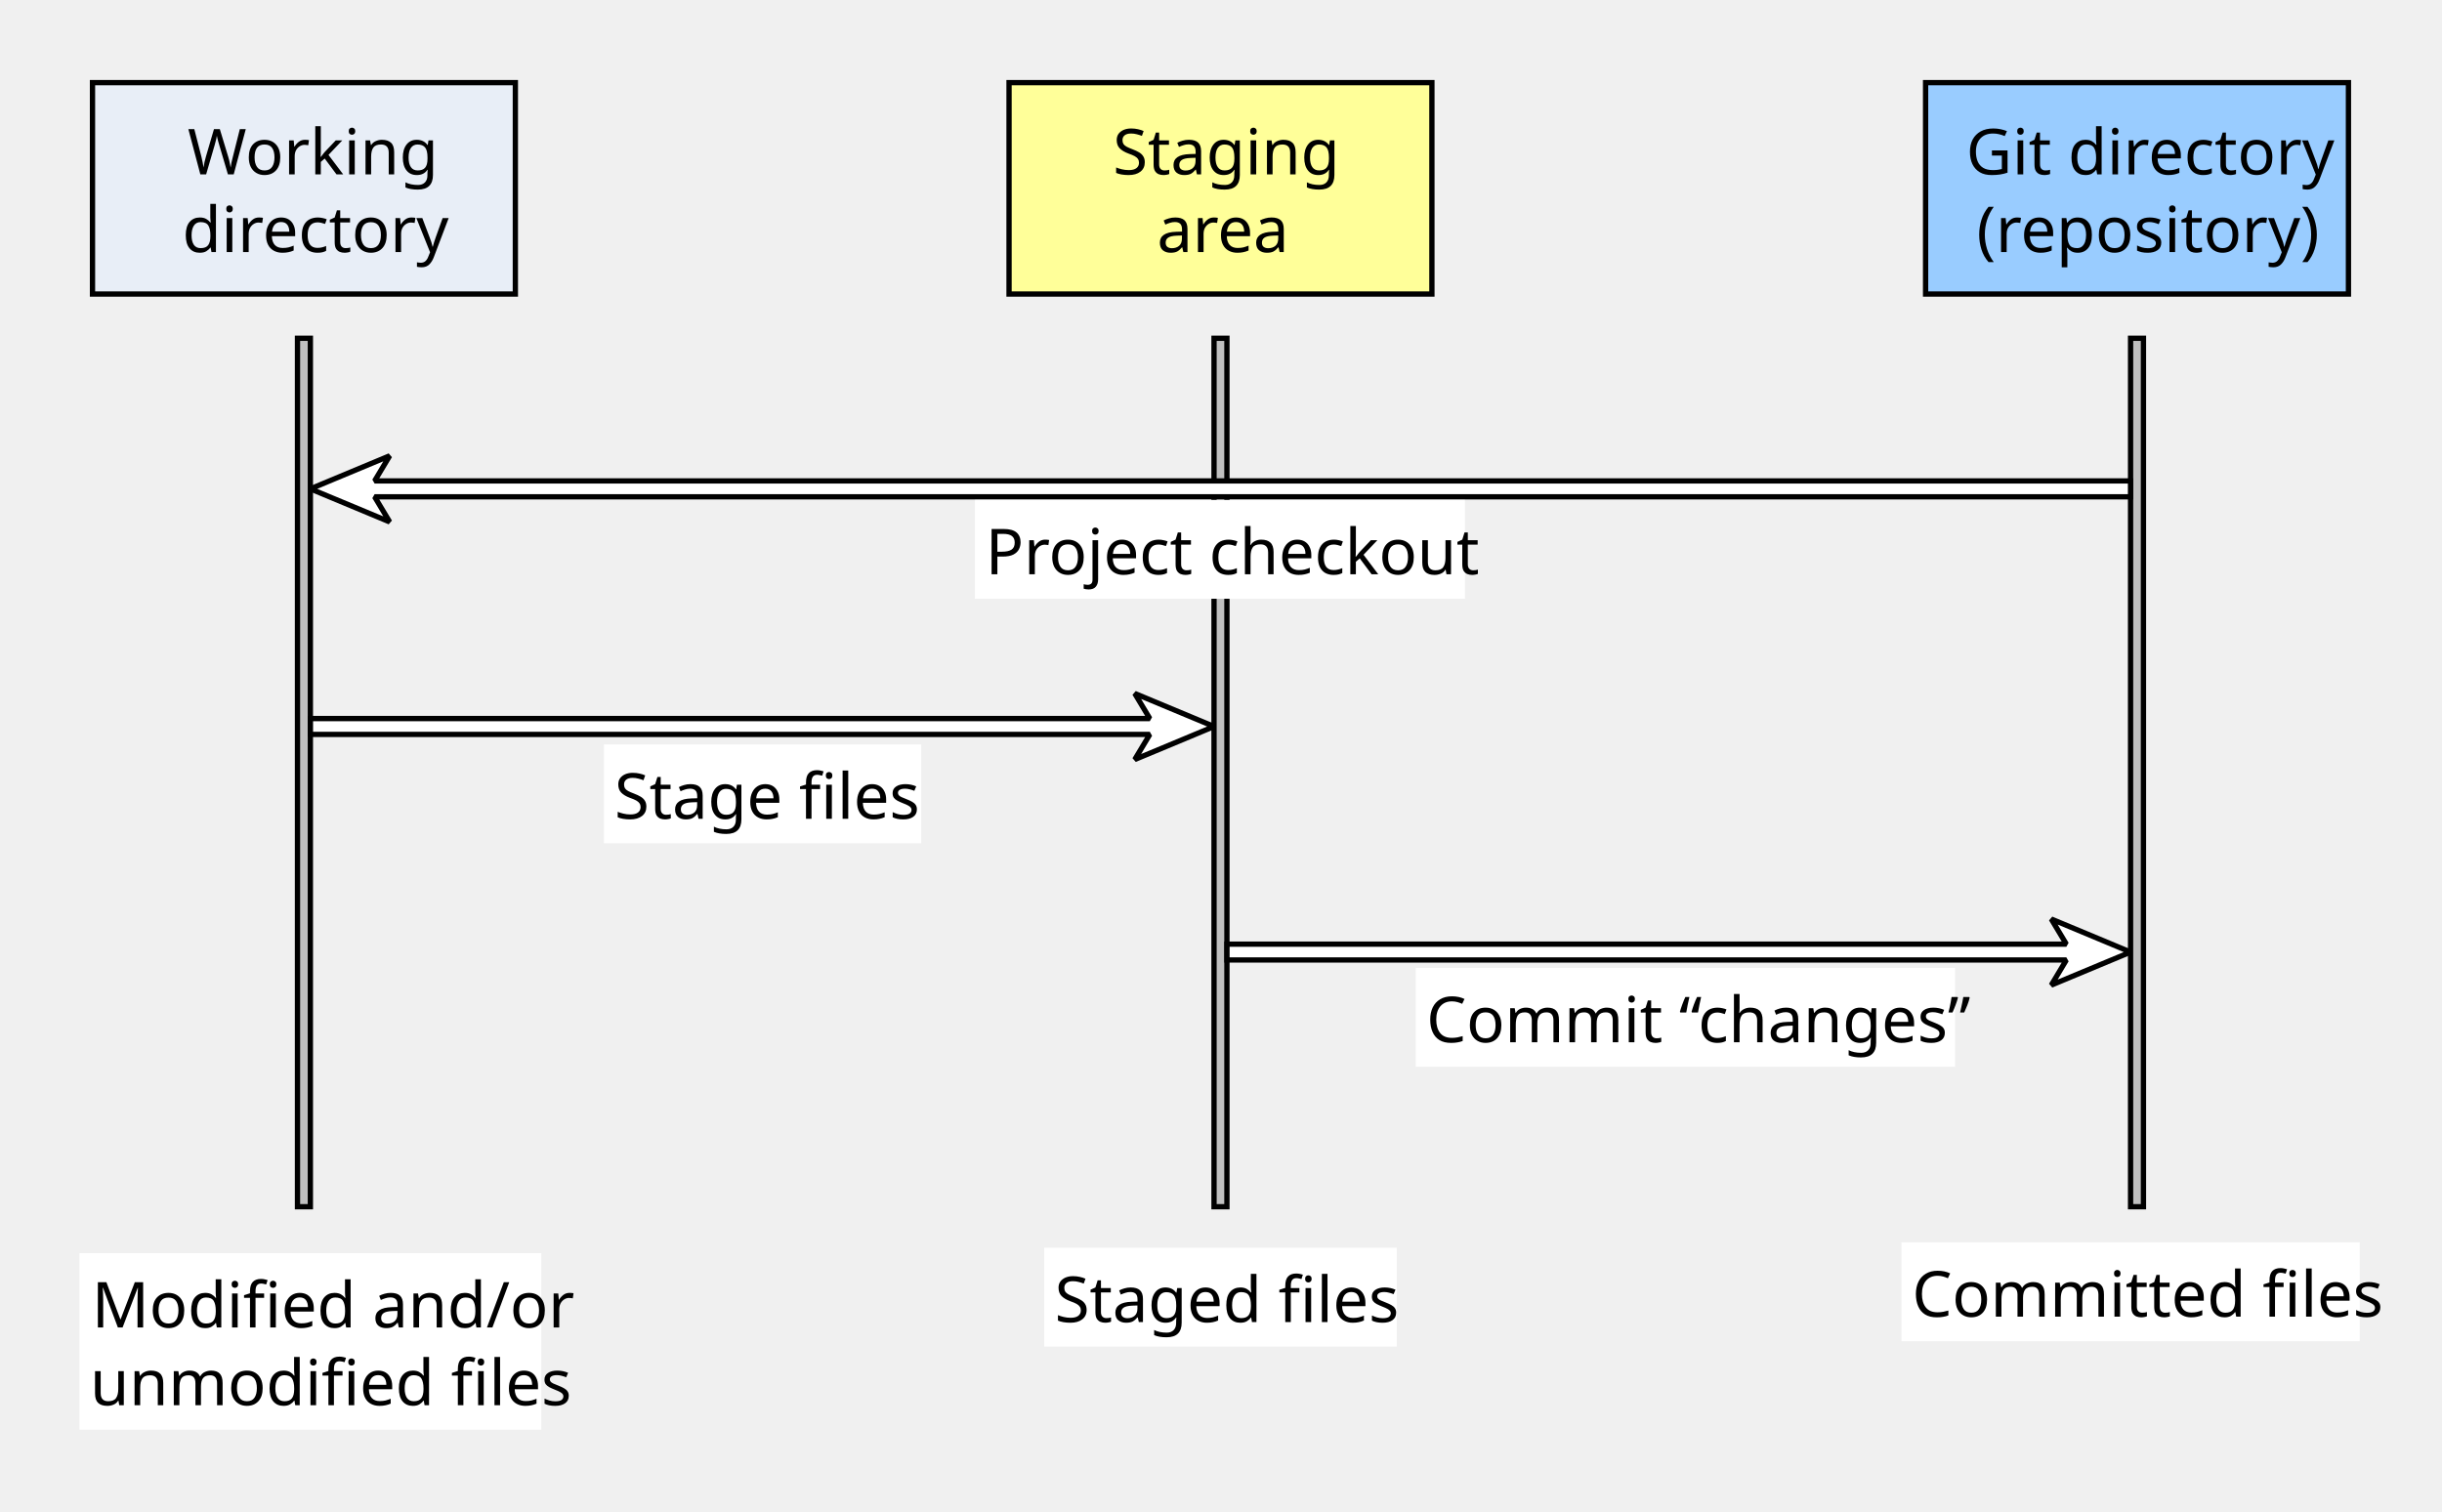
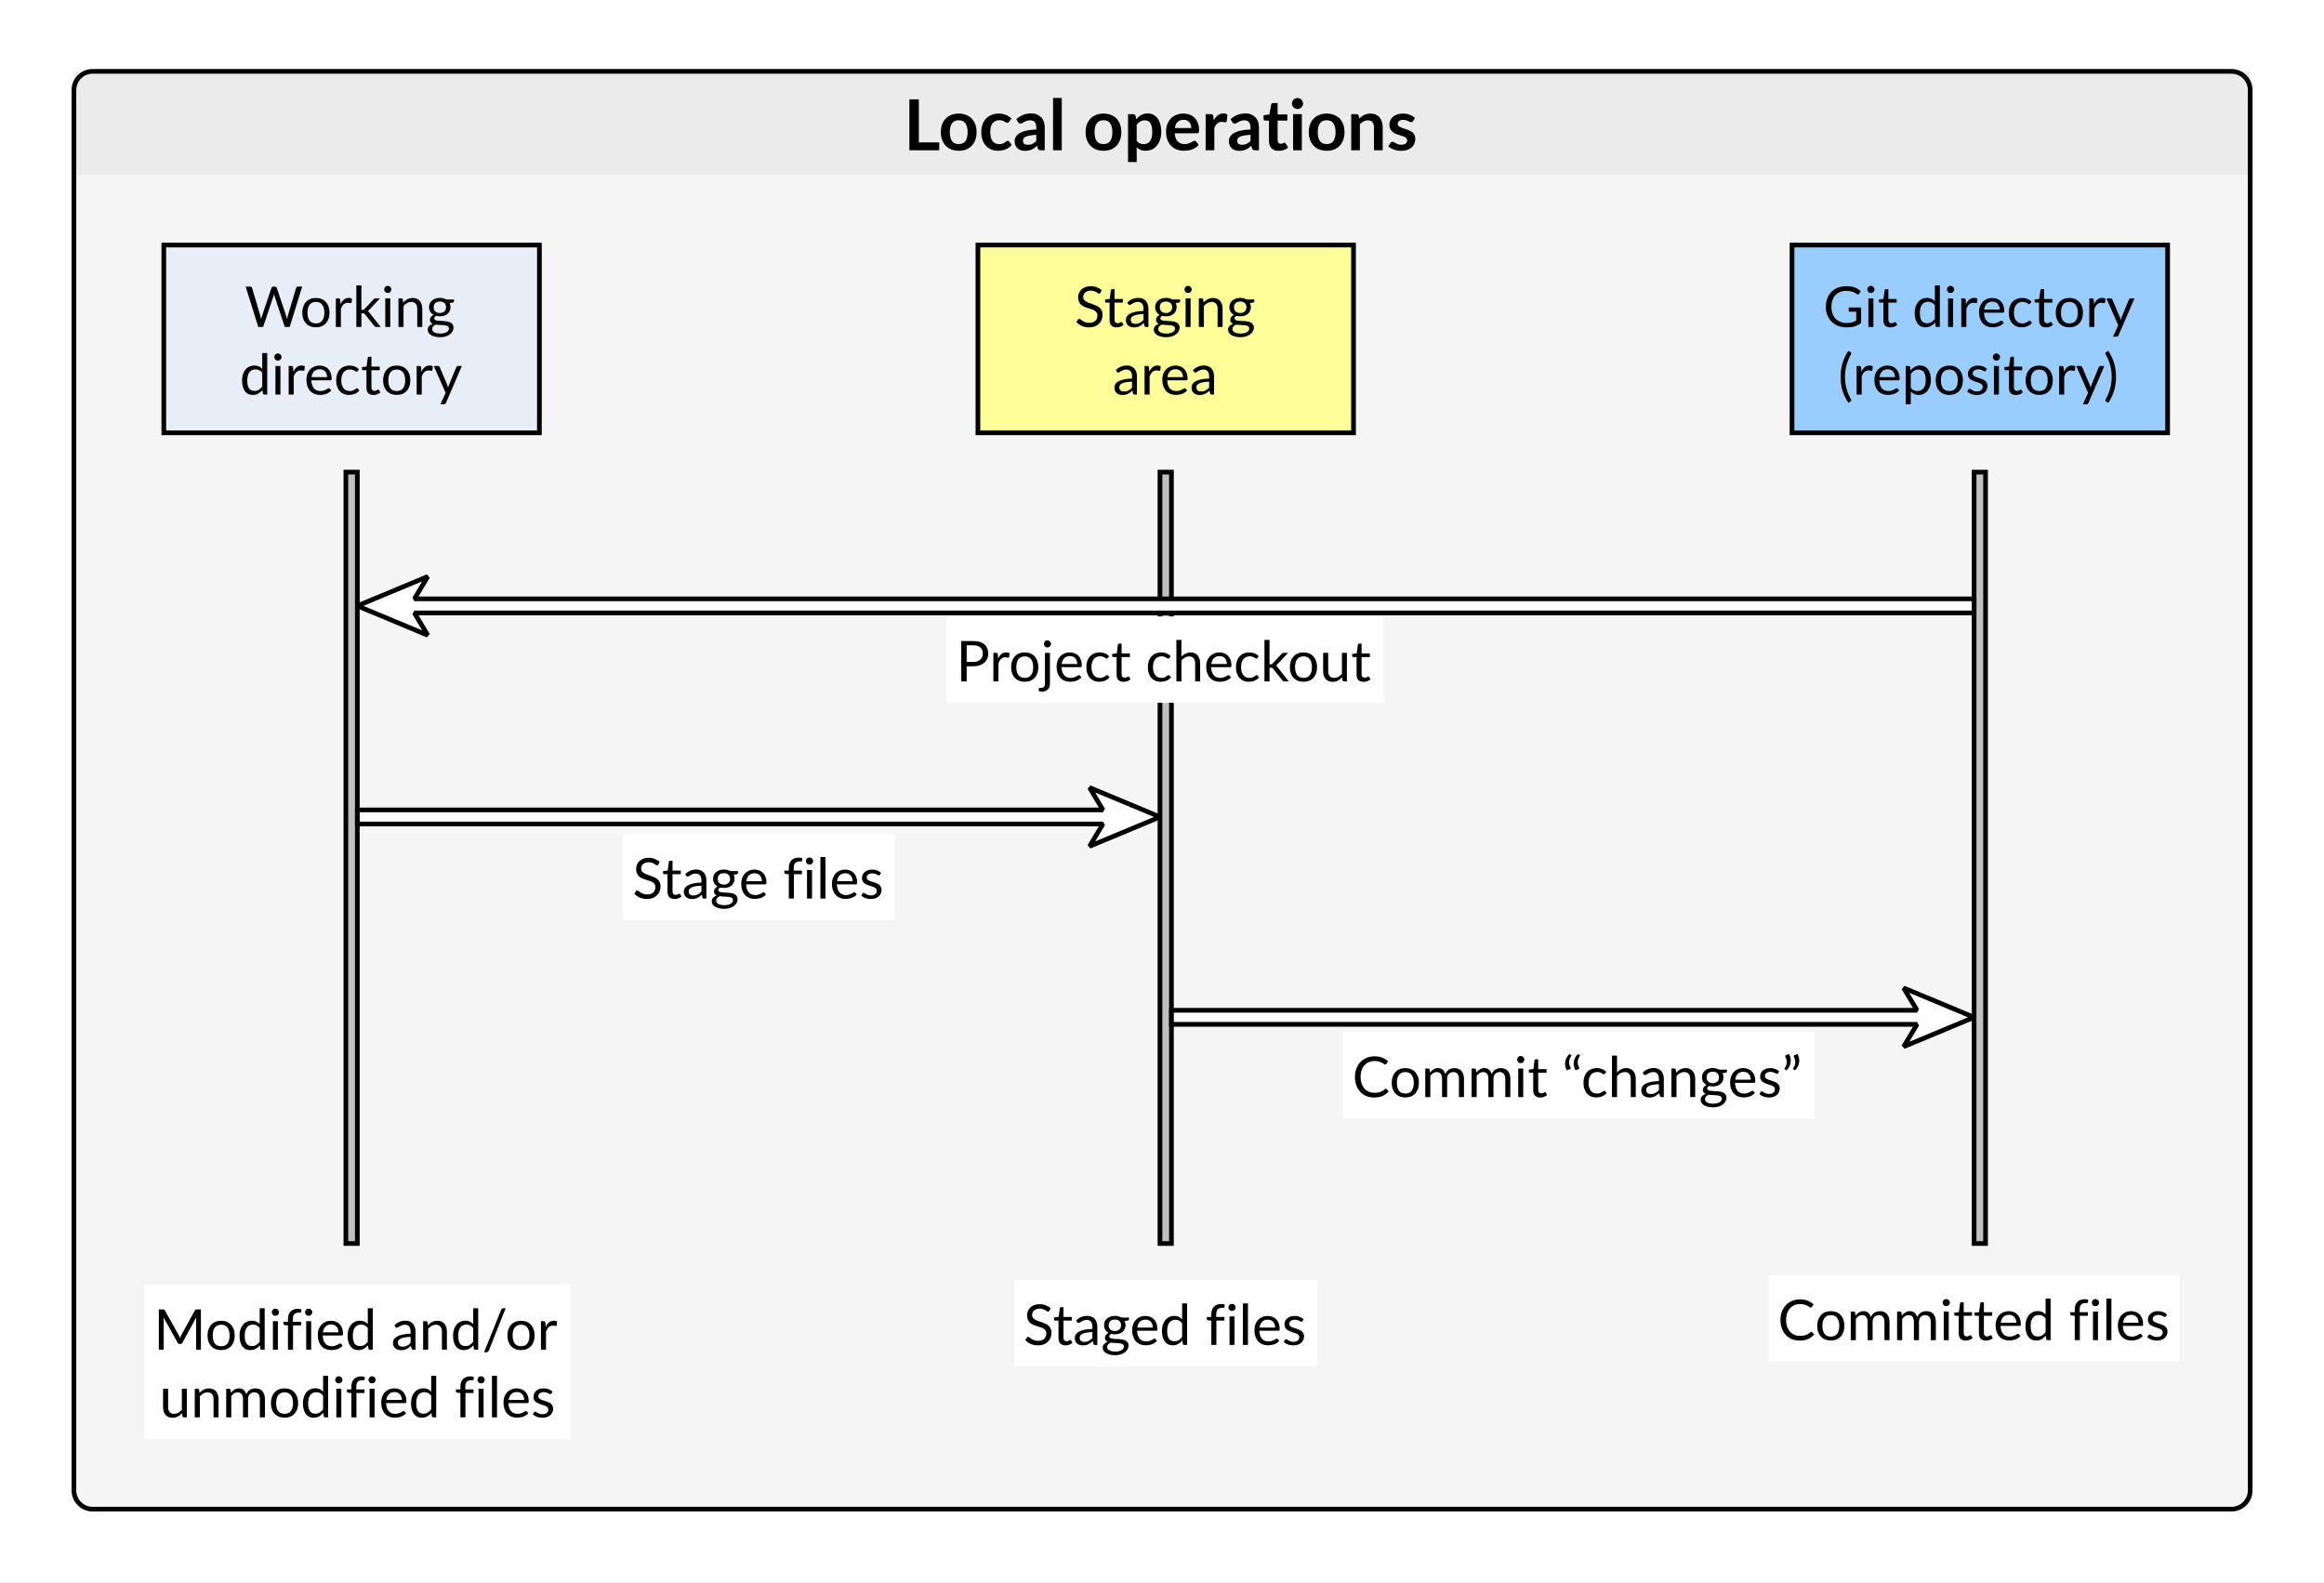
- <svg xmlns="http://www.w3.org/2000/svg" fill-opacity="1" color-rendering="auto" color-interpolation="auto" text-rendering="auto" stroke="black" stroke-linecap="square" width="462" stroke-miterlimit="10" shape-rendering="auto" stroke-opacity="1" fill="black" stroke-dasharray="none" font-weight="normal" stroke-width="1" height="286" font-family="'Dialog'" font-style="normal" stroke-linejoin="miter" font-size="12px" stroke-dashoffset="0" image-rendering="auto">
+ <svg xmlns="http://www.w3.org/2000/svg" fill-opacity="1" color-rendering="auto" color-interpolation="auto" text-rendering="auto" stroke="black" stroke-linecap="square" width="495" stroke-miterlimit="10" shape-rendering="auto" stroke-opacity="1" fill="black" stroke-dasharray="none" font-weight="normal" stroke-width="1" height="337" font-family="'Dialog'" font-style="normal" stroke-linejoin="miter" font-size="12px" stroke-dashoffset="0" image-rendering="auto">
  <defs id="genericDefs" />
  <g>
    <defs id="defs1">
      <clipPath clipPathUnits="userSpaceOnUse" id="clipPath1">
-         <path d="M0 0 L462 0 L462 286 L0 286 L0 0 Z" />
+         <path d="M0 0 L495 0 L495 337 L0 337 L0 0 Z" />
      </clipPath>
      <clipPath clipPathUnits="userSpaceOnUse" id="clipPath2">
-         <path d="M600 269 L1062 269 L1062 555 L600 555 L600 269 Z" />
+         <path d="M683 688 L1178 688 L1178 1025 L683 1025 L683 688 Z" />
      </clipPath>
    </defs>
-     <g fill="silver" text-rendering="geometricPrecision" shape-rendering="geometricPrecision" transform="matrix(1,0,0,1,-600,-269)" stroke="silver">
-       <rect x="829.68" width="2.44" height="164.312" y="333" clip-path="url(#clipPath2)" stroke="none" />
+     <g fill="white" text-rendering="geometricPrecision" shape-rendering="geometricPrecision" transform="translate(-683,-688)" stroke="white">
+       <rect x="683" width="495" height="337" y="688" clip-path="url(#clipPath2)" stroke="none" />
    </g>
-     <g text-rendering="geometricPrecision" stroke-miterlimit="1.45" shape-rendering="geometricPrecision" transform="matrix(1,0,0,1,-600,-269)" stroke-linecap="butt">
-       <rect fill="none" x="829.68" width="2.44" height="164.312" y="333" clip-path="url(#clipPath2)" />
+     <g fill="rgb(245,245,245)" text-rendering="geometricPrecision" shape-rendering="geometricPrecision" transform="matrix(1,0,0,1,-683,-688)" stroke="rgb(245,245,245)">
+       <rect x="698.742" y="703.198" clip-path="url(#clipPath2)" width="463.54" rx="4" ry="4" height="306.266" stroke="none" />
+       <rect x="698.742" y="703.198" clip-path="url(#clipPath2)" fill="rgb(235,235,235)" width="463.54" height="22" stroke="none" />
    </g>
-     <g fill="white" text-rendering="geometricPrecision" shape-rendering="geometricPrecision" transform="matrix(1,0,0,1,-600,-269)" stroke="white">
-       <rect x="797.547" width="66.707" height="18.701" y="505.074" clip-path="url(#clipPath2)" stroke="none" />
+     <g font-size="15px" stroke-linecap="butt" transform="matrix(1,0,0,1,-683,-688)" text-rendering="geometricPrecision" font-family="'Lato'" shape-rendering="geometricPrecision" font-weight="bold" stroke-miterlimit="1.45">
+       <text x="875.493" xml:space="preserve" y="720.003" clip-path="url(#clipPath2)" stroke="none">Local operations</text>
+       <rect x="698.742" y="703.198" clip-path="url(#clipPath2)" fill="none" width="463.54" rx="4" ry="4" height="306.266" />
    </g>
-     <g text-rendering="geometricPrecision" stroke-miterlimit="1.45" shape-rendering="geometricPrecision" font-family="sans-serif" transform="matrix(1,0,0,1,-600,-269)" stroke-linecap="butt">
-       <text x="799.547" xml:space="preserve" y="519.138" clip-path="url(#clipPath2)" stroke="none">Staged files</text>
+     <g fill="silver" text-rendering="geometricPrecision" shape-rendering="geometricPrecision" transform="matrix(1,0,0,1,-683,-688)" stroke="silver">
+       <rect x="930.071" width="2.44" height="164.312" y="788.566" clip-path="url(#clipPath2)" stroke="none" />
    </g>
-     <g fill="silver" text-rendering="geometricPrecision" shape-rendering="geometricPrecision" transform="matrix(1,0,0,1,-600,-269)" stroke="silver">
-       <rect x="656.28" width="2.44" height="164.312" y="333" clip-path="url(#clipPath2)" stroke="none" />
+     <g text-rendering="geometricPrecision" stroke-miterlimit="1.45" shape-rendering="geometricPrecision" transform="matrix(1,0,0,1,-683,-688)" stroke-linecap="butt">
+       <rect fill="none" x="930.071" width="2.44" height="164.312" y="788.566" clip-path="url(#clipPath2)" />
    </g>
-     <g text-rendering="geometricPrecision" stroke-miterlimit="1.45" shape-rendering="geometricPrecision" transform="matrix(1,0,0,1,-600,-269)" stroke-linecap="butt">
-       <rect fill="none" x="656.28" width="2.44" height="164.312" y="333" clip-path="url(#clipPath2)" />
+     <g fill="white" text-rendering="geometricPrecision" shape-rendering="geometricPrecision" transform="matrix(1,0,0,1,-683,-688)" stroke="white">
+       <rect x="898.994" width="64.594" height="18.4" y="960.639" clip-path="url(#clipPath2)" stroke="none" />
    </g>
-     <g fill="white" text-rendering="geometricPrecision" shape-rendering="geometricPrecision" transform="matrix(1,0,0,1,-600,-269)" stroke="white">
-       <rect x="615.03" width="87.379" height="33.402" y="506.098" clip-path="url(#clipPath2)" stroke="none" />
+     <g text-rendering="geometricPrecision" stroke-miterlimit="1.45" shape-rendering="geometricPrecision" font-family="'Lato'" transform="matrix(1,0,0,1,-683,-688)" stroke-linecap="butt">
+       <text x="900.994" xml:space="preserve" y="974.483" clip-path="url(#clipPath2)" stroke="none">Staged files</text>
    </g>
-     <g text-rendering="geometricPrecision" stroke-miterlimit="1.45" shape-rendering="geometricPrecision" font-family="sans-serif" transform="matrix(1,0,0,1,-600,-269)" stroke-linecap="butt">
-       <text x="617.362" xml:space="preserve" y="520.162" clip-path="url(#clipPath2)" stroke="none">Modified and/or</text>
-       <text x="617.03" xml:space="preserve" y="534.863" clip-path="url(#clipPath2)" stroke="none">unmodified files</text>
+     <g fill="silver" text-rendering="geometricPrecision" shape-rendering="geometricPrecision" transform="matrix(1,0,0,1,-683,-688)" stroke="silver">
+       <rect x="756.671" width="2.44" height="164.312" y="788.566" clip-path="url(#clipPath2)" stroke="none" />
    </g>
-     <g fill="silver" text-rendering="geometricPrecision" shape-rendering="geometricPrecision" transform="matrix(1,0,0,1,-600,-269)" stroke="silver">
-       <rect x="1003.08" width="2.44" height="164.312" y="333" clip-path="url(#clipPath2)" stroke="none" />
+     <g text-rendering="geometricPrecision" stroke-miterlimit="1.45" shape-rendering="geometricPrecision" transform="matrix(1,0,0,1,-683,-688)" stroke-linecap="butt">
+       <rect fill="none" x="756.671" width="2.44" height="164.312" y="788.566" clip-path="url(#clipPath2)" />
    </g>
-     <g text-rendering="geometricPrecision" stroke-miterlimit="1.45" shape-rendering="geometricPrecision" transform="matrix(1,0,0,1,-600,-269)" stroke-linecap="butt">
-       <rect fill="none" x="1003.08" width="2.44" height="164.312" y="333" clip-path="url(#clipPath2)" />
+     <g fill="white" text-rendering="geometricPrecision" shape-rendering="geometricPrecision" transform="matrix(1,0,0,1,-683,-688)" stroke="white">
+       <rect x="713.742" width="90.737" height="32.8" y="961.663" clip-path="url(#clipPath2)" stroke="none" />
    </g>
-     <g fill="white" text-rendering="geometricPrecision" shape-rendering="geometricPrecision" transform="matrix(1,0,0,1,-600,-269)" stroke="white">
-       <rect x="959.736" width="86.688" height="18.701" y="504.05" clip-path="url(#clipPath2)" stroke="none" />
+     <g text-rendering="geometricPrecision" stroke-miterlimit="1.45" shape-rendering="geometricPrecision" font-family="'Lato'" transform="matrix(1,0,0,1,-683,-688)" stroke-linecap="butt">
+       <text x="715.742" xml:space="preserve" y="975.507" clip-path="url(#clipPath2)" stroke="none">Modified and/or</text>
+       <text x="716.948" xml:space="preserve" y="989.907" clip-path="url(#clipPath2)" stroke="none">unmodified files</text>
    </g>
-     <g text-rendering="geometricPrecision" stroke-miterlimit="1.45" shape-rendering="geometricPrecision" font-family="sans-serif" transform="matrix(1,0,0,1,-600,-269)" stroke-linecap="butt">
-       <text x="961.736" xml:space="preserve" y="518.114" clip-path="url(#clipPath2)" stroke="none">Committed files</text>
+     <g fill="silver" text-rendering="geometricPrecision" shape-rendering="geometricPrecision" transform="matrix(1,0,0,1,-683,-688)" stroke="silver">
+       <rect x="1103.471" width="2.44" height="164.312" y="788.566" clip-path="url(#clipPath2)" stroke="none" />
    </g>
-     <g fill="rgb(232,238,247)" text-rendering="geometricPrecision" shape-rendering="geometricPrecision" transform="matrix(1,0,0,1,-600,-269)" stroke="rgb(232,238,247)">
-       <path d="M617.5 284.632 L697.5 284.632 L697.5 324.632 L617.5 324.632 Z" stroke="none" clip-path="url(#clipPath2)" />
+     <g text-rendering="geometricPrecision" stroke-miterlimit="1.45" shape-rendering="geometricPrecision" transform="matrix(1,0,0,1,-683,-688)" stroke-linecap="butt">
+       <rect fill="none" x="1103.471" width="2.44" height="164.312" y="788.566" clip-path="url(#clipPath2)" />
    </g>
-     <g text-rendering="geometricPrecision" stroke-miterlimit="1.45" shape-rendering="geometricPrecision" transform="matrix(1,0,0,1,-600,-269)" stroke-linecap="butt">
-       <path fill="none" d="M617.5 284.632 L697.5 284.632 L697.5 324.632 L617.5 324.632 Z" clip-path="url(#clipPath2)" />
-       <text x="635.495" xml:space="preserve" y="301.995" clip-path="url(#clipPath2)" font-family="sans-serif" stroke="none">Working</text>
-       <text x="634.493" xml:space="preserve" y="316.696" clip-path="url(#clipPath2)" font-family="sans-serif" stroke="none">directory</text>
+     <g fill="white" text-rendering="geometricPrecision" shape-rendering="geometricPrecision" transform="matrix(1,0,0,1,-683,-688)" stroke="white">
+       <rect x="1059.659" width="87.623" height="18.4" y="959.615" clip-path="url(#clipPath2)" stroke="none" />
    </g>
-     <g fill="rgb(255,255,153)" text-rendering="geometricPrecision" shape-rendering="geometricPrecision" transform="matrix(1,0,0,1,-600,-269)" stroke="rgb(255,255,153)">
-       <path d="M790.9 284.632 L870.9 284.632 L870.9 324.632 L790.9 324.632 Z" stroke="none" clip-path="url(#clipPath2)" />
+     <g text-rendering="geometricPrecision" stroke-miterlimit="1.45" shape-rendering="geometricPrecision" font-family="'Lato'" transform="matrix(1,0,0,1,-683,-688)" stroke-linecap="butt">
+       <text x="1061.659" xml:space="preserve" y="973.459" clip-path="url(#clipPath2)" stroke="none">Committed files</text>
    </g>
-     <g text-rendering="geometricPrecision" stroke-miterlimit="1.45" shape-rendering="geometricPrecision" transform="matrix(1,0,0,1,-600,-269)" stroke-linecap="butt">
-       <path fill="none" d="M790.9 284.632 L870.9 284.632 L870.9 324.632 L790.9 324.632 Z" clip-path="url(#clipPath2)" />
-       <text x="810.55" xml:space="preserve" y="301.995" clip-path="url(#clipPath2)" font-family="sans-serif" stroke="none">Staging</text>
-       <text x="818.891" xml:space="preserve" y="316.696" clip-path="url(#clipPath2)" font-family="sans-serif" stroke="none">area</text>
+     <g fill="rgb(232,238,247)" text-rendering="geometricPrecision" shape-rendering="geometricPrecision" transform="matrix(1,0,0,1,-683,-688)" stroke="rgb(232,238,247)">
+       <path d="M717.891 740.197 L797.891 740.197 L797.891 780.197 L717.891 780.197 Z" stroke="none" clip-path="url(#clipPath2)" />
    </g>
-     <g fill="rgb(153,204,255)" text-rendering="geometricPrecision" shape-rendering="geometricPrecision" transform="matrix(1,0,0,1,-600,-269)" stroke="rgb(153,204,255)">
-       <path d="M964.3 284.632 L1044.3 284.632 L1044.3 324.632 L964.3 324.632 Z" stroke="none" clip-path="url(#clipPath2)" />
+     <g text-rendering="geometricPrecision" stroke-miterlimit="1.45" shape-rendering="geometricPrecision" transform="matrix(1,0,0,1,-683,-688)" stroke-linecap="butt">
+       <path fill="none" d="M717.891 740.197 L797.891 740.197 L797.891 780.197 L717.891 780.197 Z" clip-path="url(#clipPath2)" />
+       <text x="735.135" xml:space="preserve" y="757.641" clip-path="url(#clipPath2)" font-family="'Lato'" stroke="none">Working</text>
+       <text x="734.043" xml:space="preserve" y="772.042" clip-path="url(#clipPath2)" font-family="'Lato'" stroke="none">directory</text>
    </g>
-     <g text-rendering="geometricPrecision" stroke-miterlimit="1.45" shape-rendering="geometricPrecision" transform="matrix(1,0,0,1,-600,-269)" stroke-linecap="butt">
-       <path fill="none" d="M964.3 284.632 L1044.3 284.632 L1044.3 324.632 L964.3 324.632 Z" clip-path="url(#clipPath2)" />
-       <text x="971.959" xml:space="preserve" y="301.995" clip-path="url(#clipPath2)" font-family="sans-serif" stroke="none">Git directory</text>
-       <text x="973.96" xml:space="preserve" y="316.696" clip-path="url(#clipPath2)" font-family="sans-serif" stroke="none">(repository)</text>
+     <g fill="rgb(255,255,153)" text-rendering="geometricPrecision" shape-rendering="geometricPrecision" transform="matrix(1,0,0,1,-683,-688)" stroke="rgb(255,255,153)">
+       <path d="M891.291 740.197 L971.291 740.197 L971.291 780.197 L891.291 780.197 Z" stroke="none" clip-path="url(#clipPath2)" />
    </g>
-     <g stroke-linecap="butt" transform="matrix(1,0,0,1,-600,-269)" fill="white" text-rendering="geometricPrecision" shape-rendering="geometricPrecision" stroke="white" stroke-width="3" stroke-miterlimit="1.45">
-       <path d="M814.681 400.202 L817.531 404.952 L658.728 404.952 L658.728 407.952 L817.531 407.952 L814.681 412.702 L829.681 406.452 L814.681 400.202 Z" stroke="none" clip-path="url(#clipPath2)" />
-       <path fill="none" d="M814.681 400.202 L817.531 404.952 L658.728 404.952 L658.728 407.952 L817.531 407.952 L814.681 412.702 L829.681 406.452 L814.681 400.202 Z" stroke-width="1" clip-path="url(#clipPath2)" stroke="black" />
-       <rect x="714.254" width="60.033" height="18.701" y="409.842" clip-path="url(#clipPath2)" stroke="none" />
+     <g text-rendering="geometricPrecision" stroke-miterlimit="1.45" shape-rendering="geometricPrecision" transform="matrix(1,0,0,1,-683,-688)" stroke-linecap="butt">
+       <path fill="none" d="M891.291 740.197 L971.291 740.197 L971.291 780.197 L891.291 780.197 Z" clip-path="url(#clipPath2)" />
+       <text x="911.875" xml:space="preserve" y="757.641" clip-path="url(#clipPath2)" font-family="'Lato'" stroke="none">Staging</text>
+       <text x="919.975" xml:space="preserve" y="772.042" clip-path="url(#clipPath2)" font-family="'Lato'" stroke="none">area</text>
    </g>
-     <g text-rendering="geometricPrecision" stroke-miterlimit="1.45" shape-rendering="geometricPrecision" font-family="sans-serif" transform="matrix(1,0,0,1,-600,-269)" stroke-linecap="butt">
-       <text x="716.254" xml:space="preserve" y="423.906" clip-path="url(#clipPath2)" stroke="none">Stage files</text>
+     <g fill="rgb(153,204,255)" text-rendering="geometricPrecision" shape-rendering="geometricPrecision" transform="matrix(1,0,0,1,-683,-688)" stroke="rgb(153,204,255)">
+       <path d="M1064.691 740.197 L1144.691 740.197 L1144.691 780.197 L1064.691 780.197 Z" stroke="none" clip-path="url(#clipPath2)" />
    </g>
-     <g stroke-linecap="butt" transform="matrix(1,0,0,1,-600,-269)" fill="white" text-rendering="geometricPrecision" shape-rendering="geometricPrecision" stroke="white" stroke-width="3" stroke-miterlimit="1.45">
-       <path d="M988.081 442.882 L990.931 447.632 L832.128 447.632 L832.128 450.632 L990.931 450.632 L988.081 455.382 L1003.081 449.132 L988.081 442.882 Z" stroke="none" clip-path="url(#clipPath2)" />
-       <path fill="none" d="M988.081 442.882 L990.931 447.632 L832.128 447.632 L832.128 450.632 L990.931 450.632 L988.081 455.382 L1003.081 449.132 L988.081 442.882 Z" stroke-width="1" clip-path="url(#clipPath2)" stroke="black" />
-       <rect x="867.849" width="102.027" height="18.701" y="452.126" clip-path="url(#clipPath2)" stroke="none" />
+     <g text-rendering="geometricPrecision" stroke-miterlimit="1.45" shape-rendering="geometricPrecision" transform="matrix(1,0,0,1,-683,-688)" stroke-linecap="butt">
+       <path fill="none" d="M1064.691 740.197 L1144.691 740.197 L1144.691 780.197 L1064.691 780.197 Z" clip-path="url(#clipPath2)" />
+       <text x="1071.333" xml:space="preserve" y="757.641" clip-path="url(#clipPath2)" font-family="'Lato'" stroke="none">Git directory</text>
+       <text x="1074.502" xml:space="preserve" y="772.042" clip-path="url(#clipPath2)" font-family="'Lato'" stroke="none">(repository)</text>
    </g>
-     <g text-rendering="geometricPrecision" stroke-miterlimit="1.45" shape-rendering="geometricPrecision" font-family="sans-serif" transform="matrix(1,0,0,1,-600,-269)" stroke-linecap="butt">
-       <text x="869.849" xml:space="preserve" y="466.19" clip-path="url(#clipPath2)" stroke="none">Commit “changes”</text>
+     <g stroke-linecap="butt" transform="matrix(1,0,0,1,-683,-688)" fill="white" text-rendering="geometricPrecision" shape-rendering="geometricPrecision" stroke="white" stroke-width="3" stroke-miterlimit="1.45">
+       <path d="M915.072 855.768 L917.922 860.518 L759.118 860.518 L759.118 863.518 L917.922 863.518 L915.072 868.268 L930.072 862.018 L915.072 855.768 Z" stroke="none" clip-path="url(#clipPath2)" />
+       <path fill="none" d="M915.072 855.768 L917.922 860.518 L759.118 860.518 L759.118 863.518 L917.922 863.518 L915.072 868.268 L930.072 862.018 L915.072 855.768 Z" stroke-width="1" clip-path="url(#clipPath2)" stroke="black" />
+       <rect x="815.724" width="57.874" height="18.4" y="865.558" clip-path="url(#clipPath2)" stroke="none" />
    </g>
-     <g stroke-linecap="butt" transform="matrix(1,0,0,1,-600,-269)" fill="white" text-rendering="geometricPrecision" shape-rendering="geometricPrecision" stroke="white" stroke-width="3" stroke-miterlimit="1.45">
-       <path d="M673.723 355.241 L658.723 361.491 L673.723 367.741 L670.873 362.991 L1003.072 362.991 L1003.072 359.991 L670.873 359.991 L673.723 355.241 Z" stroke="none" clip-path="url(#clipPath2)" />
-       <path fill="none" d="M673.723 355.241 L658.723 361.491 L673.723 367.741 L670.873 362.991 L1003.072 362.991 L1003.072 359.991 L670.873 359.991 L673.723 355.241 Z" stroke-width="1" clip-path="url(#clipPath2)" stroke="black" />
-       <rect x="784.443" width="92.711" height="18.701" y="363.584" clip-path="url(#clipPath2)" stroke="none" />
+     <g text-rendering="geometricPrecision" stroke-miterlimit="1.45" shape-rendering="geometricPrecision" font-family="'Lato'" transform="matrix(1,0,0,1,-683,-688)" stroke-linecap="butt">
+       <text x="817.724" xml:space="preserve" y="879.402" clip-path="url(#clipPath2)" stroke="none">Stage files</text>
    </g>
-     <g text-rendering="geometricPrecision" stroke-miterlimit="1.45" shape-rendering="geometricPrecision" font-family="sans-serif" transform="matrix(1,0,0,1,-600,-269)" stroke-linecap="butt">
-       <text x="786.443" xml:space="preserve" y="377.649" clip-path="url(#clipPath2)" stroke="none">Project checkout</text>
+     <g stroke-linecap="butt" transform="matrix(1,0,0,1,-683,-688)" fill="white" text-rendering="geometricPrecision" shape-rendering="geometricPrecision" stroke="white" stroke-width="3" stroke-miterlimit="1.45">
+       <path d="M1088.472 898.448 L1091.322 903.198 L932.518 903.198 L932.518 906.198 L1091.322 906.198 L1088.472 910.948 L1103.472 904.698 L1088.472 898.448 Z" stroke="none" clip-path="url(#clipPath2)" />
+       <path fill="none" d="M1088.472 898.448 L1091.322 903.198 L932.518 903.198 L932.518 906.198 L1091.322 906.198 L1088.472 910.948 L1103.472 904.698 L1088.472 898.448 Z" stroke-width="1" clip-path="url(#clipPath2)" stroke="black" />
+       <rect x="969.031" width="100.445" height="18.4" y="907.842" clip-path="url(#clipPath2)" stroke="none" />
+     </g>
+     <g text-rendering="geometricPrecision" stroke-miterlimit="1.45" shape-rendering="geometricPrecision" font-family="'Lato'" transform="matrix(1,0,0,1,-683,-688)" stroke-linecap="butt">
+       <text x="971.031" xml:space="preserve" y="921.686" clip-path="url(#clipPath2)" stroke="none">Commit “changes”</text>
+     </g>
+     <g stroke-linecap="butt" transform="matrix(1,0,0,1,-683,-688)" fill="white" text-rendering="geometricPrecision" shape-rendering="geometricPrecision" stroke="white" stroke-width="3" stroke-miterlimit="1.45">
+       <path d="M774.114 810.807 L759.114 817.057 L774.114 823.307 L771.264 818.557 L1103.463 818.557 L1103.463 815.557 L771.264 815.557 L774.114 810.807 Z" stroke="none" clip-path="url(#clipPath2)" />
+       <path fill="none" d="M774.114 810.807 L759.114 817.057 L774.114 823.307 L771.264 818.557 L1103.463 818.557 L1103.463 815.557 L771.264 815.557 L774.114 810.807 Z" stroke-width="1" clip-path="url(#clipPath2)" stroke="black" />
+       <rect x="884.648" width="93.083" height="18.4" y="819.3" clip-path="url(#clipPath2)" stroke="none" />
+     </g>
+     <g text-rendering="geometricPrecision" stroke-miterlimit="1.45" shape-rendering="geometricPrecision" font-family="'Lato'" transform="matrix(1,0,0,1,-683,-688)" stroke-linecap="butt">
+       <text x="886.648" xml:space="preserve" y="833.144" clip-path="url(#clipPath2)" stroke="none">Project checkout</text>
    </g>
  </g>
</svg>
